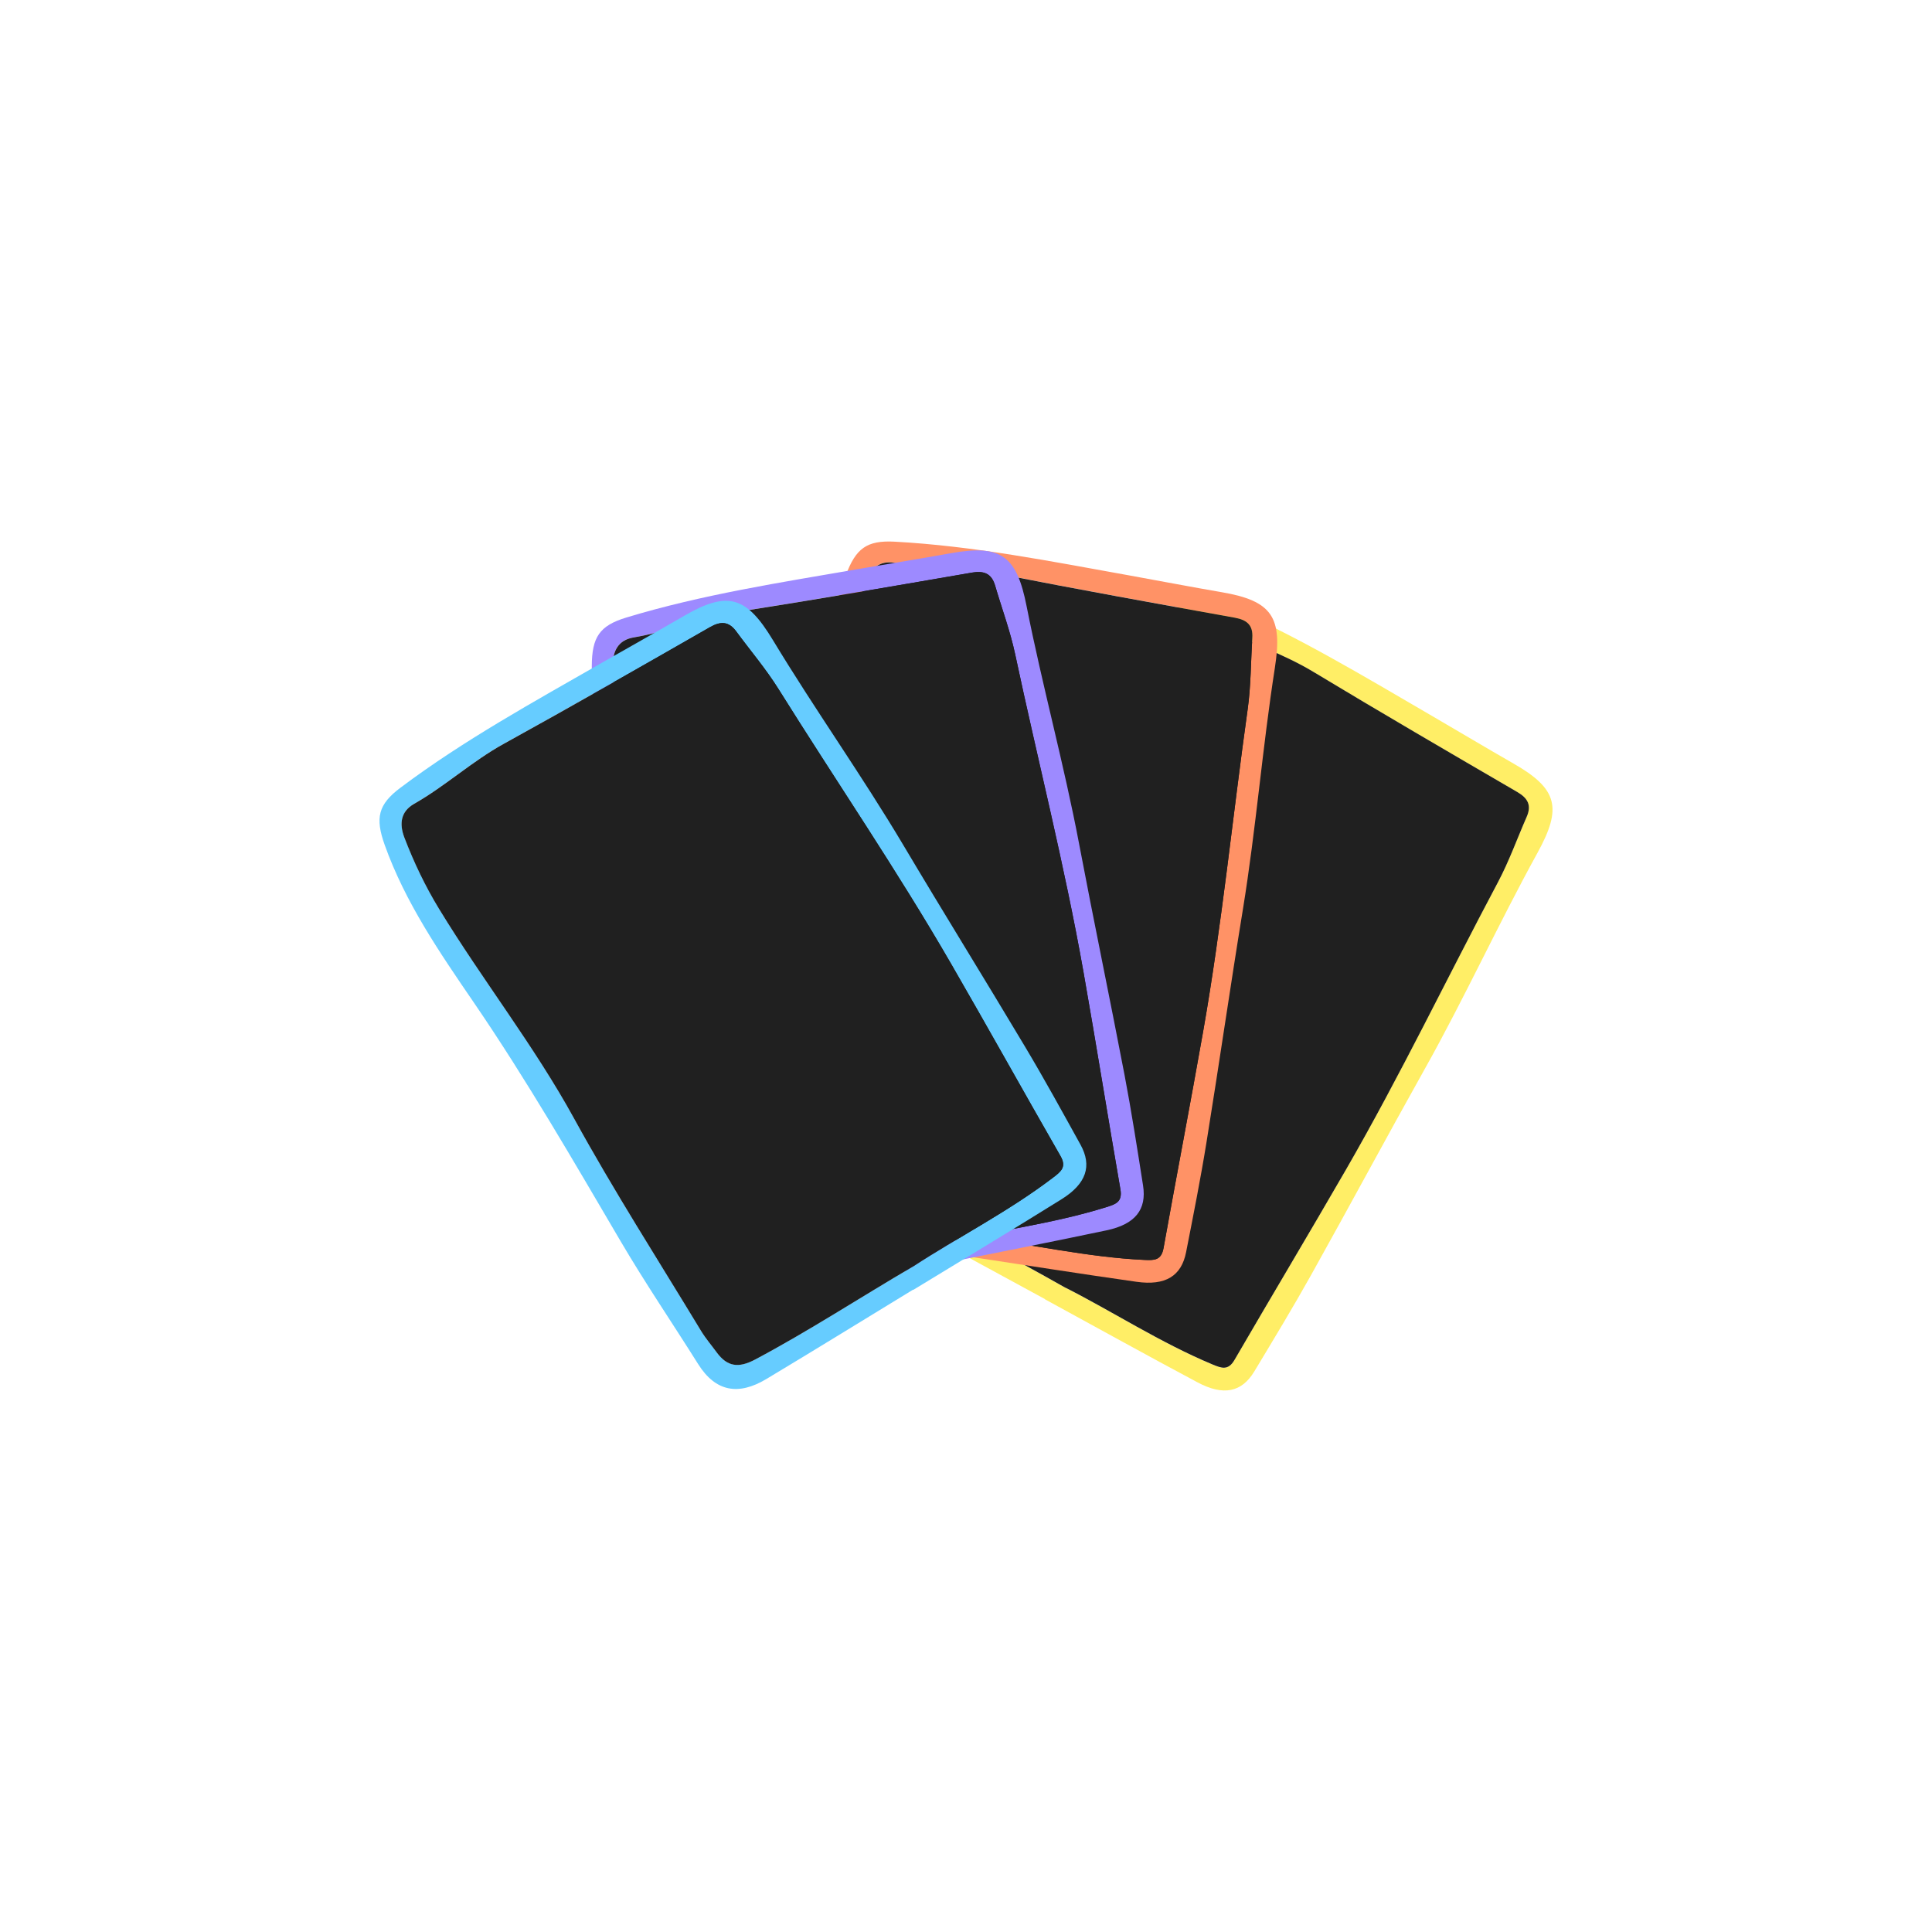
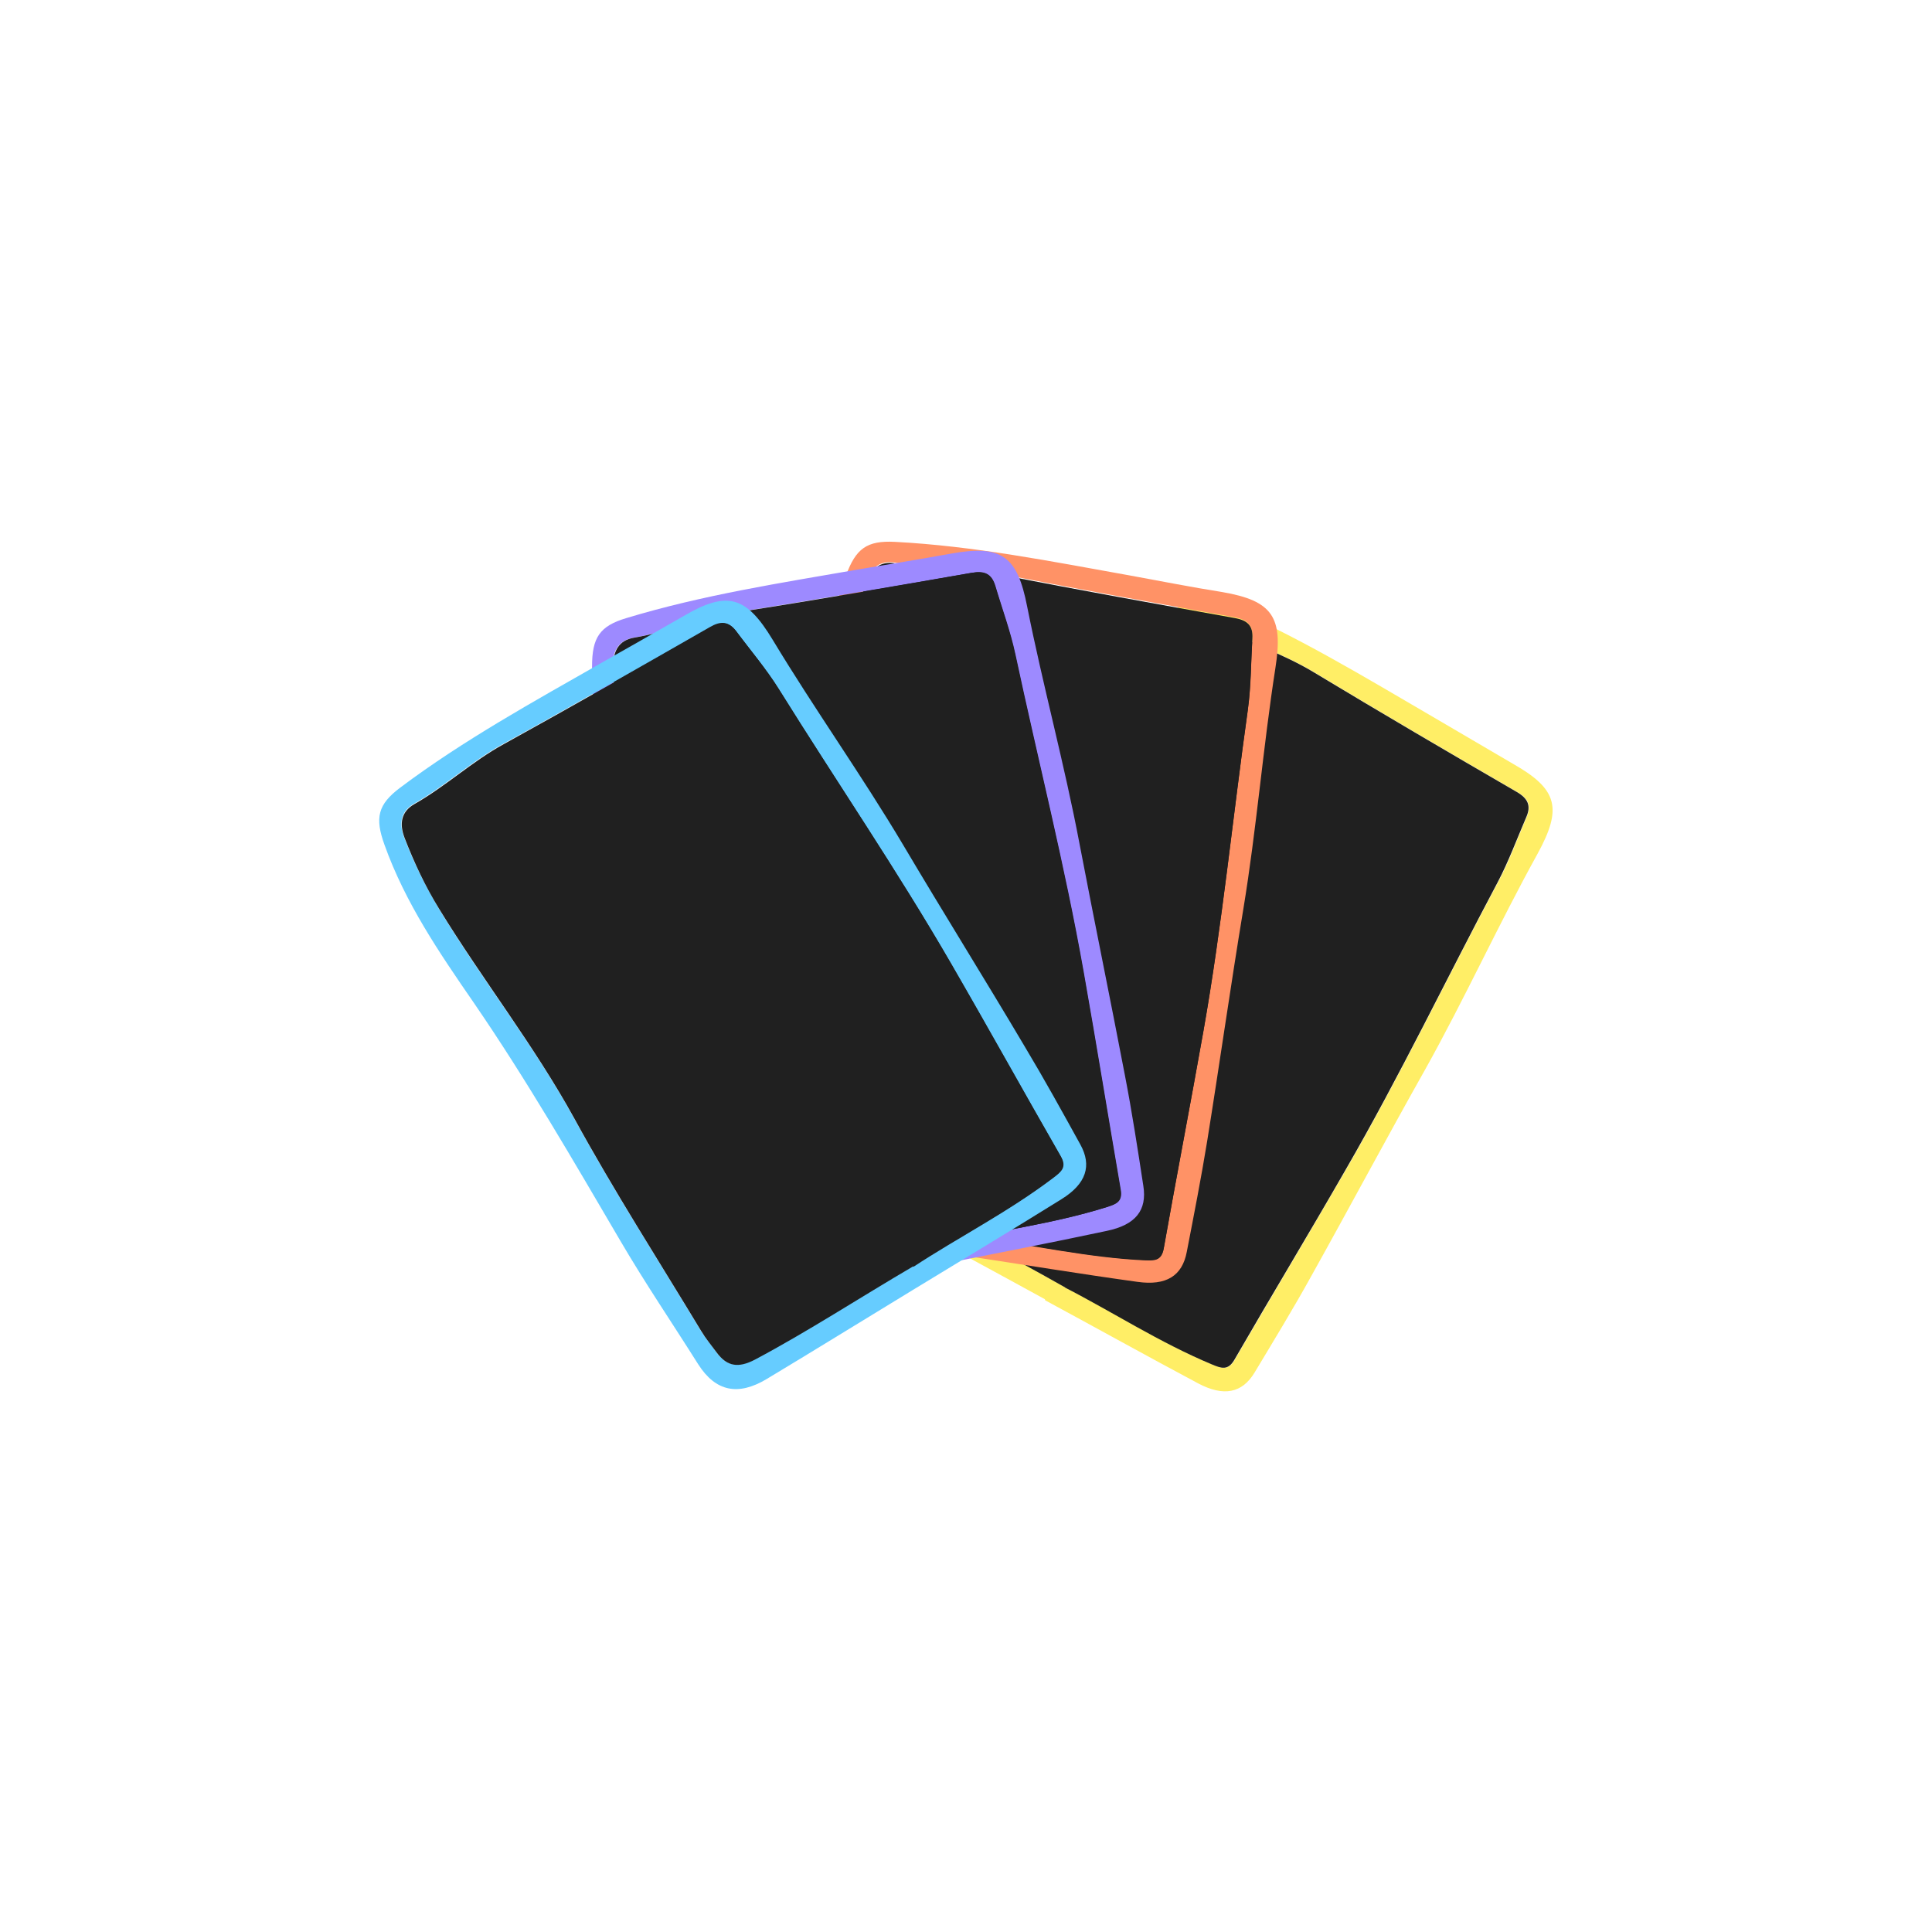
- <svg xmlns="http://www.w3.org/2000/svg" id="ACHIEVEMENTS" viewBox="0 0 512 512">
+ <svg xmlns="http://www.w3.org/2000/svg" id="ACHIEVEMENTS" version="1.1" viewBox="0 0 512 512">
  <defs>
    <style>
-       .cls-1 {
+       .st0 {
        fill: #fe6;
      }

-       .cls-2 {
+       .st1 {
        fill: #ff9266;
      }

-       .cls-3 {
+       .st2 {
        fill: #6cf;
      }

-       .cls-4 {
+       .st3 {
        fill: #202020;
      }

-       .cls-5 {
+       .st4 {
        fill: #9d8aff;
      }
    </style>
  </defs>
-   <g id="pack_explorer" data-name="pack explorer">
+   <g id="pack_explorer">
    <g>
-       <path class="cls-1" d="M276.92,344.27c-13.32-7.27-26.69-14.46-39.95-21.84-7.5-4.17-9.66-9.93-5.6-17.62,5.98-11.32,11.56-22.84,17.89-34.01,12.2-21.52,24.6-42.94,35.32-65.29,6.94-14.46,13.87-29.05,24.4-41.44,4.94-5.81,8.4-6.88,15.24-3.96,19.31,8.25,37.24,19.14,55.35,29.66,7.18,4.17,14.3,8.45,21.51,12.57,11.8,6.74,12.91,11.79,6.37,23.67-10.37,18.83-19.3,38.41-29.82,57.18-10.16,18.13-19.98,36.45-30.12,54.6-4.84,8.67-9.99,17.16-15.11,25.66-3.32,5.51-8.17,6.55-15.04,2.89-13.55-7.22-26.98-14.68-40.46-22.03,0-.01.02-.03.02-.04ZM282.3,341.24c12.52,6.32,25.11,14.56,38.99,20.36,2.4,1,4.17,1.69,5.85-1.2,9.79-16.85,19.8-33.56,29.54-50.43,14.36-24.89,26.79-50.81,40.27-76.16,2.95-5.55,5.08-11.53,7.61-17.31,1.34-3.05.36-4.94-2.5-6.61-18.09-10.53-36.18-21.06-54.1-31.88-8.2-4.95-17.39-7.78-25.63-12.61-3.5-2.05-6.54-.85-9.04,2.23-4.45,5.48-8.43,11.29-11.8,17.46-10.57,19.33-18.77,39.9-30.21,58.74-11.35,18.7-21.39,38.12-31.92,57.27-1.12,2.04-1.9,4.27-2.85,6.41-1.92,4.36-.77,7.15,3.46,9.8,13.49,8.44,27.67,15.62,42.31,23.94Z" />
-       <path class="cls-4" d="M282.3,341.24c-14.64-8.32-28.82-15.5-42.31-23.94-4.23-2.65-5.38-5.44-3.46-9.8.94-2.14,1.72-4.37,2.85-6.41,10.52-19.15,20.56-38.56,31.92-57.27,11.44-18.85,19.64-39.42,30.21-58.74,3.37-6.17,7.35-11.98,11.8-17.46,2.5-3.07,5.53-4.28,9.04-2.23,8.24,4.83,17.42,7.66,25.63,12.61,17.92,10.81,36.01,21.35,54.1,31.88,2.86,1.67,3.84,3.56,2.5,6.61-2.53,5.77-4.66,11.76-7.61,17.31-13.48,25.36-25.91,51.28-40.27,76.16-9.74,16.87-19.75,33.58-29.54,50.43-1.68,2.89-3.45,2.2-5.85,1.2-13.88-5.8-26.47-14.03-38.99-20.36Z" />
+       <path class="st0" d="M276.9,344.3c-13.3-7.3-26.7-14.5-39.9-21.8-7.5-4.2-9.7-9.9-5.6-17.6,6-11.3,11.6-22.8,17.9-34,12.2-21.5,24.6-42.9,35.3-65.3,6.9-14.5,13.9-29.1,24.4-41.4,4.9-5.8,8.4-6.9,15.2-4,19.3,8.2,37.2,19.1,55.4,29.7,7.2,4.2,14.3,8.4,21.5,12.6,11.8,6.7,12.9,11.8,6.4,23.7-10.4,18.8-19.3,38.4-29.8,57.2-10.2,18.1-20,36.5-30.1,54.6-4.8,8.7-10,17.2-15.1,25.7-3.3,5.5-8.2,6.5-15,2.9-13.5-7.2-27-14.7-40.5-22,0,0,0,0,0,0ZM282.3,341.2c12.5,6.3,25.1,14.6,39,20.4,2.4,1,4.2,1.7,5.9-1.2,9.8-16.9,19.8-33.6,29.5-50.4,14.4-24.9,26.8-50.8,40.3-76.2,3-5.6,5.1-11.5,7.6-17.3,1.3-3.1.4-4.9-2.5-6.6-18.1-10.5-36.2-21.1-54.1-31.9-8.2-4.9-17.4-7.8-25.6-12.6-3.5-2.1-6.5-.9-9,2.2-4.5,5.5-8.4,11.3-11.8,17.5-10.6,19.3-18.8,39.9-30.2,58.7-11.4,18.7-21.4,38.1-31.9,57.3-1.1,2-1.9,4.3-2.9,6.4-1.9,4.4-.8,7.1,3.5,9.8,13.5,8.4,27.7,15.6,42.3,23.9h0Z" />
+       <path class="st3" d="M282.3,341.2c-14.6-8.3-28.8-15.5-42.3-23.9-4.2-2.6-5.4-5.4-3.5-9.8.9-2.1,1.7-4.4,2.9-6.4,10.5-19.1,20.6-38.6,31.9-57.3,11.4-18.9,19.6-39.4,30.2-58.7,3.4-6.2,7.4-12,11.8-17.5,2.5-3.1,5.5-4.3,9-2.2,8.2,4.8,17.4,7.7,25.6,12.6,17.9,10.8,36,21.4,54.1,31.9,2.9,1.7,3.8,3.6,2.5,6.6-2.5,5.8-4.7,11.8-7.6,17.3-13.5,25.4-25.9,51.3-40.3,76.2-9.7,16.9-19.8,33.6-29.5,50.4-1.7,2.9-3.5,2.2-5.9,1.2-13.9-5.8-26.5-14-39-20.4h0Z" />
    </g>
    <g>
-       <path class="cls-2" d="M255.64,332.78c-15.01-2.28-30.02-4.46-45.01-6.86-8.47-1.36-12.48-6.02-11.29-14.64,1.75-12.68,3.05-25.42,5.18-38.07,4.11-24.4,8.42-48.77,10.86-73.44,1.58-15.96,3.1-32.05,8.76-47.28,2.65-7.15,5.54-9.34,12.97-8.94,20.97,1.14,41.54,5.24,62.15,8.94,8.17,1.47,16.33,3.05,24.51,4.45,13.39,2.29,16.17,6.66,14.08,20.07-3.31,21.24-5,42.7-8.46,63.93-3.35,20.51-6.31,41.09-9.63,61.61-1.58,9.8-3.52,19.54-5.43,29.28-1.24,6.32-5.44,8.95-13.14,7.86-15.21-2.15-30.37-4.56-45.56-6.86,0-.02,0-.03,0-.05ZM259.66,328.09c13.93,1.66,28.57,5.09,43.6,5.79,2.6.12,4.5.16,5.09-3.13,3.43-19.18,7.13-38.31,10.51-57.49,4.98-28.3,7.8-56.91,11.79-85.35.87-6.22.82-12.58,1.23-18.87.21-3.33-1.35-4.77-4.61-5.36-20.6-3.71-41.2-7.42-61.74-11.45-9.4-1.85-19-1.37-28.4-3.08-3.99-.73-6.43,1.44-7.73,5.18-2.31,6.67-4.06,13.49-5.11,20.44-3.32,21.77-3.99,43.91-8.3,65.53-4.27,21.46-7.07,43.13-10.4,64.73-.36,2.3-.33,4.66-.48,7-.31,4.75,1.73,6.98,6.6,8.02,15.56,3.32,31.35,5.21,47.95,8.02Z" />
-       <path class="cls-4" d="M259.66,328.09c-16.6-2.81-32.39-4.71-47.95-8.02-4.88-1.04-6.92-3.27-6.6-8.02.15-2.33.13-4.7.48-7,3.34-21.6,6.13-43.27,10.4-64.73,4.3-21.62,4.98-43.76,8.3-65.53,1.06-6.95,2.81-13.77,5.11-20.44,1.29-3.74,3.74-5.91,7.73-5.18,9.4,1.72,18.99,1.24,28.4,3.08,20.54,4.03,41.14,7.74,61.74,11.45,3.26.59,4.83,2.03,4.61,5.36-.41,6.29-.36,12.64-1.23,18.87-3.99,28.44-6.81,57.05-11.79,85.35-3.38,19.19-7.07,38.32-10.51,57.49-.59,3.29-2.49,3.25-5.09,3.13-15.02-.7-29.67-4.13-43.6-5.79Z" />
+       <path class="st1" d="M255.6,332.8c-15-2.3-30-4.5-45-6.9-8.5-1.4-12.5-6-11.3-14.6,1.8-12.7,3.1-25.4,5.2-38.1,4.1-24.4,8.4-48.8,10.9-73.4,1.6-16,3.1-32.1,8.8-47.3,2.6-7.1,5.5-9.3,13-8.9,21,1.1,41.5,5.2,62.2,8.9,8.2,1.5,16.3,3.1,24.5,4.4,13.4,2.3,16.2,6.7,14.1,20.1-3.3,21.2-5,42.7-8.5,63.9-3.4,20.5-6.3,41.1-9.6,61.6-1.6,9.8-3.5,19.5-5.4,29.3-1.2,6.3-5.4,9-13.1,7.9-15.2-2.1-30.4-4.6-45.6-6.9h0s0,0,0,0ZM259.7,328.1c13.9,1.7,28.6,5.1,43.6,5.8,2.6.1,4.5.2,5.1-3.1,3.4-19.2,7.1-38.3,10.5-57.5,5-28.3,7.8-56.9,11.8-85.4.9-6.2.8-12.6,1.2-18.9.2-3.3-1.4-4.8-4.6-5.4-20.6-3.7-41.2-7.4-61.7-11.4-9.4-1.9-19-1.4-28.4-3.1-4-.7-6.4,1.4-7.7,5.2-2.3,6.7-4.1,13.5-5.1,20.4-3.3,21.8-4,43.9-8.3,65.5-4.3,21.5-7.1,43.1-10.4,64.7-.4,2.3-.3,4.7-.5,7-.3,4.8,1.7,7,6.6,8,15.6,3.3,31.4,5.2,48,8h0Z" />
+       <path class="st3" d="M259.7,328.1c-16.6-2.8-32.4-4.7-47.9-8-4.9-1-6.9-3.3-6.6-8,.1-2.3.1-4.7.5-7,3.3-21.6,6.1-43.3,10.4-64.7,4.3-21.6,5-43.8,8.3-65.5,1.1-6.9,2.8-13.8,5.1-20.4,1.3-3.7,3.7-5.9,7.7-5.2,9.4,1.7,19,1.2,28.4,3.1,20.5,4,41.1,7.7,61.7,11.4,3.3.6,4.8,2,4.6,5.4-.4,6.3-.4,12.6-1.2,18.9-4,28.4-6.8,57.1-11.8,85.3-3.4,19.2-7.1,38.3-10.5,57.5-.6,3.3-2.5,3.2-5.1,3.1-15-.7-29.7-4.1-43.6-5.8h0Z" />
    </g>
    <g>
-       <path class="cls-5" d="M248.09,335.14c-14.88,2.99-29.74,6.07-44.64,8.95-8.43,1.62-13.78-1.39-15.61-9.9-2.69-12.52-5.83-24.93-8.16-37.55-4.48-24.33-8.76-48.71-14.91-72.72-3.98-15.54-8.05-31.17-7.94-47.43.05-7.62,2.01-10.67,9.13-12.83,20.1-6.1,40.83-9.28,61.46-12.85,8.18-1.42,16.38-2.72,24.55-4.2,13.37-2.42,17.47.73,20.09,14.04,4.16,21.09,9.91,41.83,13.91,62.97,3.87,20.42,8.12,40.77,12.03,61.18,1.86,9.75,3.38,19.57,4.92,29.37,1,6.36-2.05,10.27-9.66,11.88-15.02,3.18-30.1,6.1-45.16,9.13,0-.02,0-.03,0-.05ZM250.26,329.36c13.65-3.2,28.59-4.99,42.95-9.47,2.48-.77,4.28-1.39,3.71-4.68-3.33-19.19-6.4-38.43-9.79-57.62-5-28.3-12.13-56.14-18.11-84.23-1.31-6.15-3.53-12.1-5.3-18.15-.94-3.2-2.9-4.02-6.17-3.46-20.63,3.56-41.26,7.12-61.93,10.36-9.47,1.48-18.32,5.21-27.74,6.81-4,.68-5.55,3.56-5.49,7.51.11,7.05.8,14.07,2.19,20.96,4.33,21.6,11.27,42.63,14.62,64.42,3.33,21.63,8.11,42.95,12.36,64.38.45,2.29,1.29,4.5,1.94,6.74,1.33,4.57,4.01,5.97,8.95,5.28,15.76-2.21,31.24-5.82,47.8-8.86Z" />
-       <path class="cls-4" d="M250.26,329.36c-16.56,3.04-32.04,6.65-47.8,8.86-4.94.69-7.62-.71-8.95-5.28-.65-2.25-1.49-4.46-1.94-6.74-4.25-21.44-9.04-42.76-12.36-64.38-3.35-21.79-10.29-42.82-14.62-64.42-1.38-6.89-2.07-13.9-2.19-20.96-.06-3.96,1.49-6.83,5.49-7.51,9.42-1.6,18.27-5.33,27.74-6.81,20.68-3.24,41.31-6.79,61.93-10.36,3.27-.56,5.23.25,6.17,3.46,1.77,6.05,3.99,12,5.3,18.15,5.97,28.09,13.11,55.94,18.11,84.23,3.39,19.18,6.46,38.42,9.79,57.62.57,3.29-1.23,3.9-3.71,4.68-14.36,4.48-29.3,6.26-42.95,9.47Z" />
+       <path class="st4" d="M248.1,335.1c-14.9,3-29.7,6.1-44.6,9-8.4,1.6-13.8-1.4-15.6-9.9-2.7-12.5-5.8-24.9-8.2-37.5-4.5-24.3-8.8-48.7-14.9-72.7-4-15.5-8.1-31.2-7.9-47.4,0-7.6,2-10.7,9.1-12.8,20.1-6.1,40.8-9.3,61.5-12.9,8.2-1.4,16.4-2.7,24.6-4.2,13.4-2.4,17.5.7,20.1,14,4.2,21.1,9.9,41.8,13.9,63,3.9,20.4,8.1,40.8,12,61.2,1.9,9.8,3.4,19.6,4.9,29.4,1,6.4-2,10.3-9.7,11.9-15,3.2-30.1,6.1-45.2,9.1h0s0,0,0,0ZM250.3,329.4c13.7-3.2,28.6-5,42.9-9.5,2.5-.8,4.3-1.4,3.7-4.7-3.3-19.2-6.4-38.4-9.8-57.6-5-28.3-12.1-56.1-18.1-84.2-1.3-6.1-3.5-12.1-5.3-18.1-.9-3.2-2.9-4-6.2-3.5-20.6,3.6-41.3,7.1-61.9,10.4-9.5,1.5-18.3,5.2-27.7,6.8-4,.7-5.6,3.6-5.5,7.5.1,7.1.8,14.1,2.2,21,4.3,21.6,11.3,42.6,14.6,64.4,3.3,21.6,8.1,43,12.4,64.4.4,2.3,1.3,4.5,1.9,6.7,1.3,4.6,4,6,8.9,5.3,15.8-2.2,31.2-5.8,47.8-8.9h0Z" />
+       <path class="st3" d="M250.3,329.4c-16.6,3-32,6.6-47.8,8.9-4.9.7-7.6-.7-8.9-5.3-.6-2.2-1.5-4.5-1.9-6.7-4.2-21.4-9-42.8-12.4-64.4-3.4-21.8-10.3-42.8-14.6-64.4-1.4-6.9-2.1-13.9-2.2-21,0-4,1.5-6.8,5.5-7.5,9.4-1.6,18.3-5.3,27.7-6.8,20.7-3.2,41.3-6.8,61.9-10.4,3.3-.6,5.2.2,6.2,3.5,1.8,6.1,4,12,5.3,18.1,6,28.1,13.1,55.9,18.1,84.2,3.4,19.2,6.5,38.4,9.8,57.6.6,3.3-1.2,3.9-3.7,4.7-14.4,4.5-29.3,6.3-42.9,9.5h0Z" />
    </g>
    <g>
-       <path class="cls-3" d="M241.97,341.78c-12.96,7.9-25.87,15.88-38.89,23.68-7.36,4.41-13.43,3.41-18.06-3.96-6.81-10.84-14.01-21.43-20.51-32.49-12.53-21.33-24.89-42.77-38.88-63.24-9.05-13.24-18.22-26.54-23.68-41.85-2.56-7.18-1.76-10.72,4.19-15.18,16.8-12.6,35.19-22.68,53.36-33.1,7.2-4.13,14.47-8.16,21.64-12.34,11.73-6.85,16.67-5.29,23.69,6.33,11.12,18.4,23.62,35.92,34.61,54.41,10.62,17.87,21.58,35.53,32.23,53.38,5.09,8.52,9.86,17.23,14.67,25.92,3.11,5.63,1.58,10.35-5.02,14.47-13.03,8.13-26.2,16.03-39.31,24.03,0-.01-.02-.03-.03-.04ZM242.03,335.6c11.73-7.68,25.16-14.47,37.12-23.59,2.07-1.58,3.55-2.77,1.89-5.67-9.7-16.9-19.16-33.93-28.91-50.8-14.37-24.88-30.6-48.61-45.82-72.96-3.33-5.33-7.45-10.16-11.18-15.24-1.97-2.69-4.1-2.79-6.98-1.14-18.16,10.4-36.33,20.8-54.66,30.91-8.39,4.63-15.43,11.17-23.73,15.89-3.53,2.01-4,5.24-2.59,8.94,2.52,6.59,5.57,12.94,9.22,18.95,11.45,18.81,25.17,36.2,35.77,55.53,10.52,19.19,22.31,37.58,33.64,56.27,1.21,1.99,2.75,3.78,4.13,5.67,2.82,3.84,5.81,4.24,10.22,1.9,14.05-7.46,27.36-16.16,41.89-24.68Z" />
-       <path class="cls-4" d="M242.03,335.6c-14.53,8.52-27.83,17.21-41.89,24.68-4.41,2.34-7.4,1.94-10.22-1.9-1.38-1.89-2.92-3.68-4.13-5.67-11.32-18.69-23.11-37.09-33.64-56.27-10.6-19.33-24.31-36.72-35.77-55.53-3.66-6-6.7-12.36-9.22-18.95-1.41-3.7-.94-6.93,2.59-8.94,8.3-4.72,15.34-11.26,23.73-15.89,18.33-10.11,36.49-20.51,54.66-30.91,2.88-1.65,5-1.55,6.98,1.14,3.73,5.08,7.85,9.91,11.18,15.24,15.22,24.35,31.45,48.08,45.82,72.96,9.75,16.87,19.21,33.9,28.91,50.8,1.66,2.9.18,4.09-1.89,5.67-11.96,9.12-25.39,15.91-37.12,23.59Z" />
+       <path class="st2" d="M242,341.8c-13,7.9-25.9,15.9-38.9,23.7-7.4,4.4-13.4,3.4-18.1-4-6.8-10.8-14-21.4-20.5-32.5-12.5-21.3-24.9-42.8-38.9-63.2-9.1-13.2-18.2-26.5-23.7-41.9-2.6-7.2-1.8-10.7,4.2-15.2,16.8-12.6,35.2-22.7,53.4-33.1,7.2-4.1,14.5-8.2,21.6-12.3,11.7-6.9,16.7-5.3,23.7,6.3,11.1,18.4,23.6,35.9,34.6,54.4,10.6,17.9,21.6,35.5,32.2,53.4,5.1,8.5,9.9,17.2,14.7,25.9,3.1,5.6,1.6,10.4-5,14.5-13,8.1-26.2,16-39.3,24,0,0,0,0,0,0h0ZM242,335.6c11.7-7.7,25.2-14.5,37.1-23.6,2.1-1.6,3.5-2.8,1.9-5.7-9.7-16.9-19.2-33.9-28.9-50.8-14.4-24.9-30.6-48.6-45.8-73-3.3-5.3-7.4-10.2-11.2-15.2-2-2.7-4.1-2.8-7-1.1-18.2,10.4-36.3,20.8-54.7,30.9-8.4,4.6-15.4,11.2-23.7,15.9-3.5,2-4,5.2-2.6,8.9,2.5,6.6,5.6,12.9,9.2,18.9,11.4,18.8,25.2,36.2,35.8,55.5,10.5,19.2,22.3,37.6,33.6,56.3,1.2,2,2.8,3.8,4.1,5.7,2.8,3.8,5.8,4.2,10.2,1.9,14.1-7.5,27.4-16.2,41.9-24.7h0Z" />
+       <path class="st3" d="M242,335.6c-14.5,8.5-27.8,17.2-41.9,24.7-4.4,2.3-7.4,1.9-10.2-1.9-1.4-1.9-2.9-3.7-4.1-5.7-11.3-18.7-23.1-37.1-33.6-56.3-10.6-19.3-24.3-36.7-35.8-55.5-3.7-6-6.7-12.4-9.2-18.9-1.4-3.7-.9-6.9,2.6-8.9,8.3-4.7,15.3-11.3,23.7-15.9,18.3-10.1,36.5-20.5,54.7-30.9,2.9-1.6,5-1.6,7,1.1,3.7,5.1,7.9,9.9,11.2,15.2,15.2,24.4,31.4,48.1,45.8,73,9.8,16.9,19.2,33.9,28.9,50.8,1.7,2.9.2,4.1-1.9,5.7-12,9.1-25.4,15.9-37.1,23.6h0Z" />
    </g>
  </g>
</svg>
